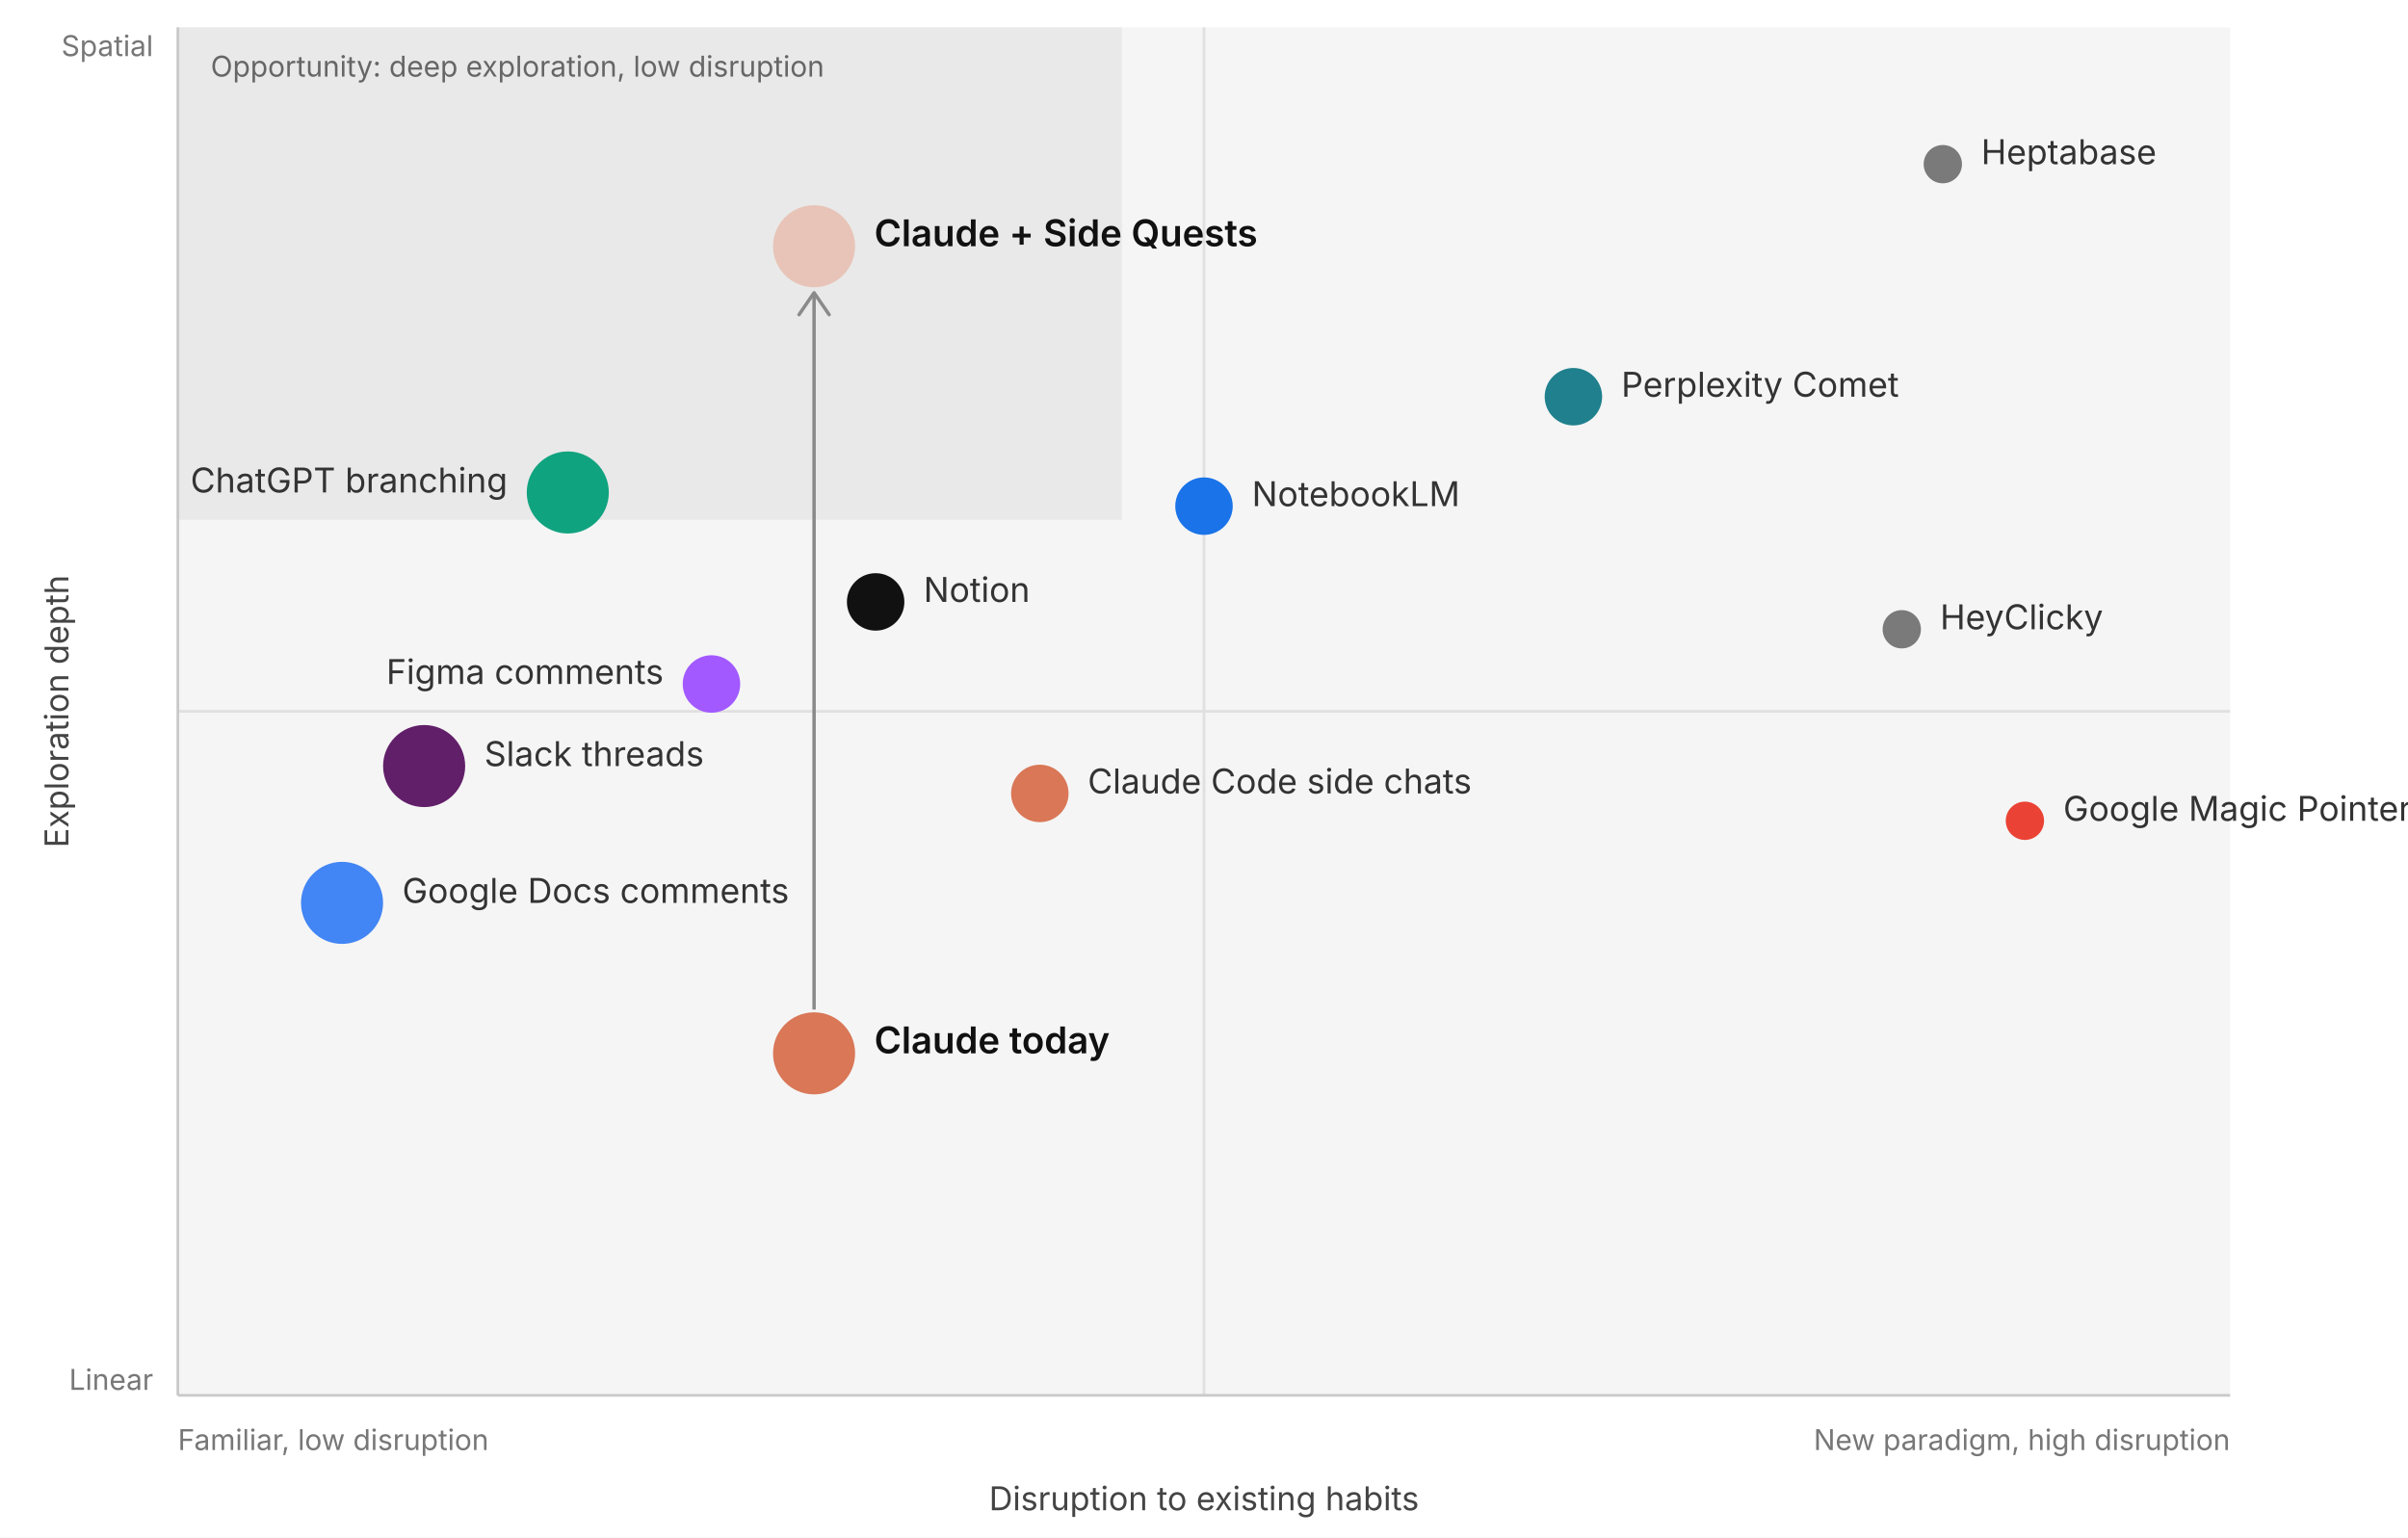
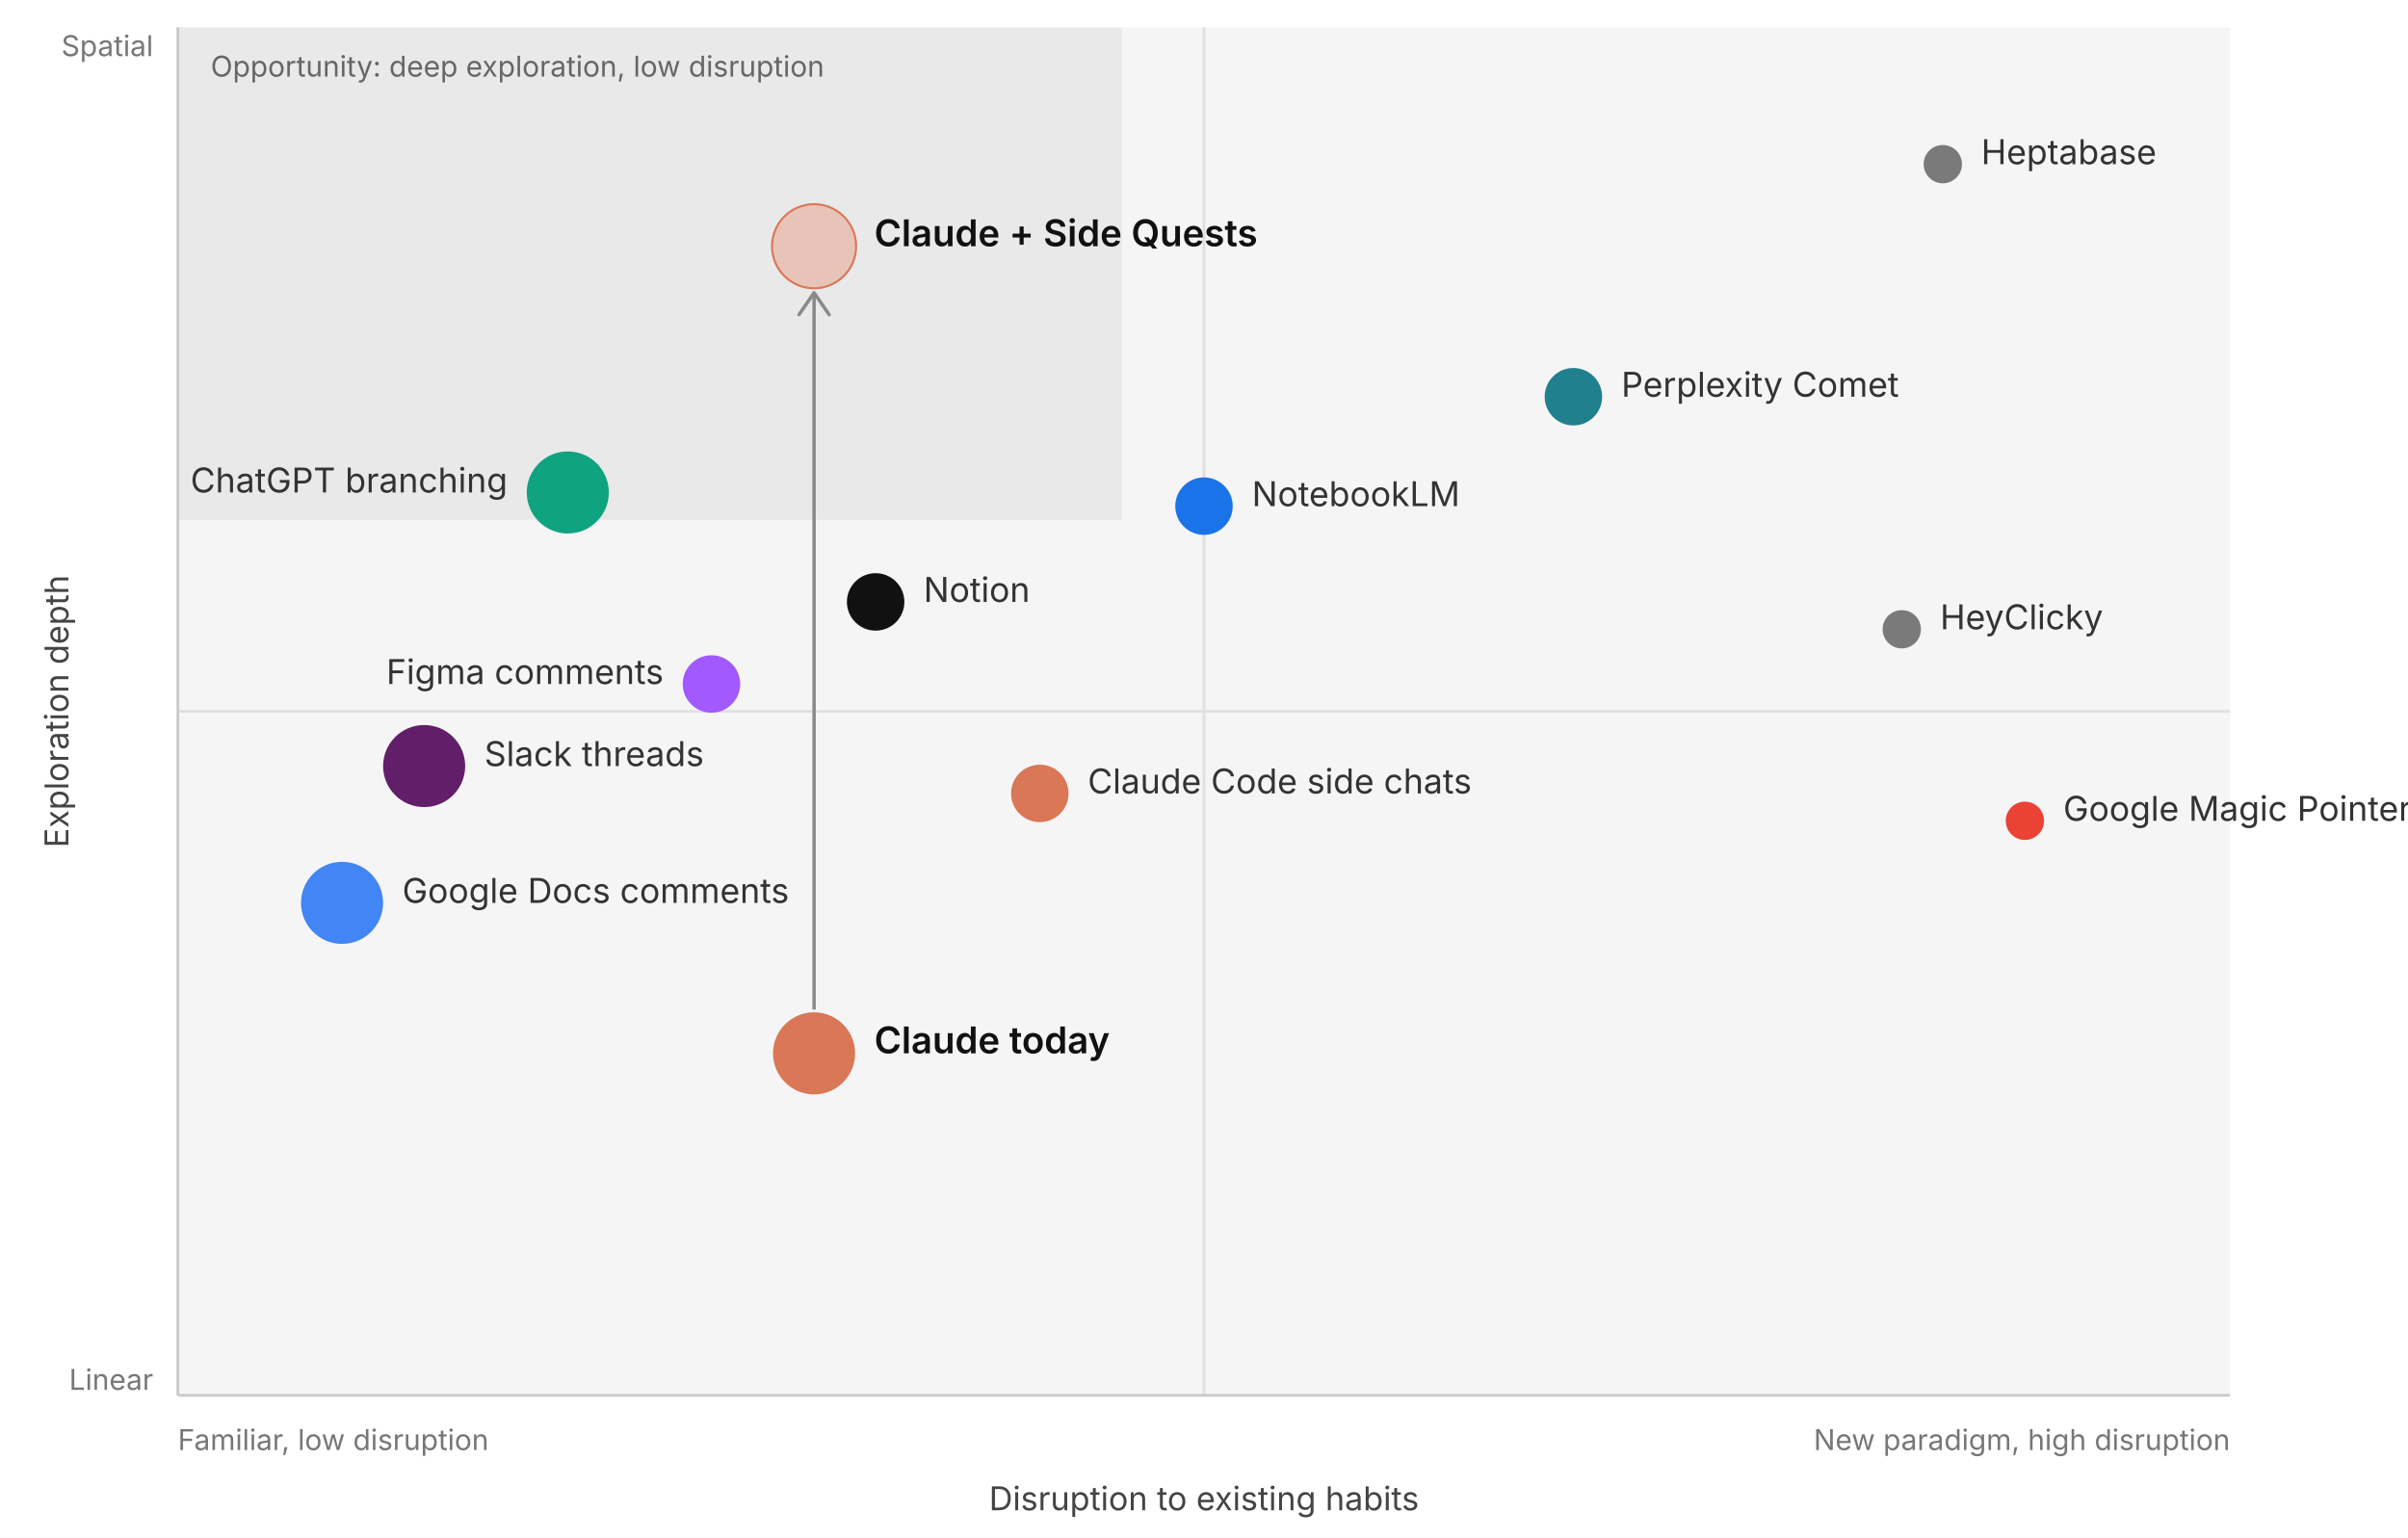
<svg xmlns="http://www.w3.org/2000/svg" viewBox="100 596 1760 1124" font-family="Inter, Helvetica Neue, Helvetica, Arial, sans-serif" role="img" aria-labelledby="t">
  <rect x="100" y="596" width="1760" height="1124" fill="#ffffff" />
  <rect x="230" y="616" width="1500" height="1000" fill="#F5F5F5" />
-   <rect x="230" y="616" width="690" height="360" fill="#E9E9E9" />
-   <text x="254" y="652" font-size="21" fill="#666">Opportunity: deep exploration, low disruption</text>
+   <g class="opp">
+     <rect x="230" y="616" width="690" height="360" fill="#E9E9E9" />
+     <text x="254" y="652" font-size="21" fill="#666">Opportunity: deep exploration, low disruption</text>
+   </g>
  <line x1="230" y1="1116" x2="1730" y2="1116" stroke="#E0E0E0" stroke-width="2" />
  <line x1="980" y1="616" x2="980" y2="1616" stroke="#E0E0E0" stroke-width="2" />
  <line x1="230" y1="1616" x2="1730" y2="1616" stroke="#C9C9C9" stroke-width="2" />
  <line x1="230" y1="616" x2="230" y2="1616" stroke="#C9C9C9" stroke-width="2" />
-   <line x1="695" y1="1334" x2="695" y2="812" stroke="#8A8A8A" stroke-width="2.5" />
-   <path d="M684 826 L695 810 L706 826" fill="none" stroke="#8A8A8A" stroke-width="2.5" stroke-linecap="round" stroke-linejoin="round" />
-   <circle cx="350.0" cy="1256.0" r="30.0" fill="#4285F4" />
-   <text x="394" y="1256" font-size="25" font-weight="400" fill="#333" text-anchor="start">Google Docs comments</text>
-   <circle cx="410.0" cy="1156.0" r="30.0" fill="#611F69" />
-   <text x="454" y="1156" font-size="25" font-weight="400" fill="#333" text-anchor="start">Slack threads</text>
-   <circle cx="620.0" cy="1096.0" r="21.0" fill="#A259FF" />
-   <text x="585" y="1096" font-size="25" font-weight="400" fill="#333" text-anchor="end">Figma comments</text>
-   <circle cx="740.0" cy="1036.0" r="21.0" fill="#111111" />
-   <text x="775" y="1036" font-size="25" font-weight="400" fill="#333" text-anchor="start">Notion</text>
-   <circle cx="515.0" cy="956.0" r="30.0" fill="#10A37F" />
-   <text x="471" y="956" font-size="25" font-weight="400" fill="#333" text-anchor="end">ChatGPT branching</text>
-   <circle cx="980.0" cy="966.0" r="21.0" fill="#1A73E8" />
-   <text x="1015" y="966" font-size="25" font-weight="400" fill="#333" text-anchor="start">NotebookLM</text>
-   <circle cx="1250.0" cy="886.0" r="21.0" fill="#20808D" />
-   <text x="1285" y="886" font-size="25" font-weight="400" fill="#333" text-anchor="start">Perplexity Comet</text>
-   <circle cx="1520.0" cy="716.0" r="14.0" fill="#7A7A7A" />
-   <text x="1548" y="716" font-size="25" font-weight="400" fill="#333" text-anchor="start">Heptabase</text>
-   <circle cx="1490.0" cy="1056.0" r="14.0" fill="#7A7A7A" />
-   <text x="1518" y="1056" font-size="25" font-weight="400" fill="#333" text-anchor="start">HeyClicky</text>
-   <circle cx="1580.0" cy="1196.0" r="14.0" fill="#EA4335" />
-   <text x="1608" y="1196" font-size="25" font-weight="400" fill="#333" text-anchor="start">Google Magic Pointer</text>
-   <circle cx="860.0" cy="1176.0" r="21.0" fill="#D97757" />
-   <text x="895" y="1176" font-size="25" font-weight="400" fill="#333" text-anchor="start">Claude Code side chats</text>
-   <circle cx="695.0" cy="1366.0" r="30.0" fill="#D97757" />
-   <text x="739" y="1366" font-size="27" font-weight="600" fill="#111" text-anchor="start">Claude today</text>
-   <circle cx="695.0" cy="776.0" r="30.0" fill="#E8C4B8" />
-   <text x="739" y="776" font-size="27" font-weight="600" fill="#111" text-anchor="start">Claude + Side Quests</text>
+   <g class="arrow">
+     <line class="shaft" x1="695" y1="1334" x2="695" y2="812" stroke="#8A8A8A" stroke-width="2.5" />
+     <path class="head" d="M684 826 L695 810 L706 826" fill="none" stroke="#8A8A8A" stroke-width="2.5" stroke-linecap="round" stroke-linejoin="round" />
+   </g>
+   <g class="pt" style="--i:0">
+     <circle cx="350.0" cy="1256.0" r="30.0" fill="#4285F4" />
+     <text x="394" y="1256" font-size="25" font-weight="400" fill="#333" text-anchor="start">Google Docs comments</text>
+   </g>
+   <g class="pt" style="--i:1">
+     <circle cx="410.0" cy="1156.0" r="30.0" fill="#611F69" />
+     <text x="454" y="1156" font-size="25" font-weight="400" fill="#333" text-anchor="start">Slack threads</text>
+   </g>
+   <g class="pt" style="--i:2">
+     <circle cx="620.0" cy="1096.0" r="21.0" fill="#A259FF" />
+     <text x="585" y="1096" font-size="25" font-weight="400" fill="#333" text-anchor="end">Figma comments</text>
+   </g>
+   <g class="pt" style="--i:3">
+     <circle cx="740.0" cy="1036.0" r="21.0" fill="#111111" />
+     <text x="775" y="1036" font-size="25" font-weight="400" fill="#333" text-anchor="start">Notion</text>
+   </g>
+   <g class="pt" style="--i:4">
+     <circle cx="515.0" cy="956.0" r="30.0" fill="#10A37F" />
+     <text x="471" y="956" font-size="25" font-weight="400" fill="#333" text-anchor="end">ChatGPT branching</text>
+   </g>
+   <g class="pt" style="--i:5">
+     <circle cx="980.0" cy="966.0" r="21.0" fill="#1A73E8" />
+     <text x="1015" y="966" font-size="25" font-weight="400" fill="#333" text-anchor="start">NotebookLM</text>
+   </g>
+   <g class="pt" style="--i:6">
+     <circle cx="1250.0" cy="886.0" r="21.0" fill="#20808D" />
+     <text x="1285" y="886" font-size="25" font-weight="400" fill="#333" text-anchor="start">Perplexity Comet</text>
+   </g>
+   <g class="pt" style="--i:7">
+     <circle cx="1520.0" cy="716.0" r="14.0" fill="#7A7A7A" />
+     <text x="1548" y="716" font-size="25" font-weight="400" fill="#333" text-anchor="start">Heptabase</text>
+   </g>
+   <g class="pt" style="--i:8">
+     <circle cx="1490.0" cy="1056.0" r="14.0" fill="#7A7A7A" />
+     <text x="1518" y="1056" font-size="25" font-weight="400" fill="#333" text-anchor="start">HeyClicky</text>
+   </g>
+   <g class="pt" style="--i:9">
+     <circle cx="1580.0" cy="1196.0" r="14.0" fill="#EA4335" />
+     <text x="1608" y="1196" font-size="25" font-weight="400" fill="#333" text-anchor="start">Google Magic Pointer</text>
+   </g>
+   <g class="pt" style="--i:10">
+     <circle cx="860.0" cy="1176.0" r="21.0" fill="#D97757" />
+     <text x="895" y="1176" font-size="25" font-weight="400" fill="#333" text-anchor="start">Claude Code side chats</text>
+   </g>
+   <g class="pt today" style="--i:11">
+     <circle cx="695.0" cy="1366.0" r="30.0" fill="#D97757" />
+     <text x="739" y="1366" font-size="27" font-weight="600" fill="#111" text-anchor="start">Claude today</text>
+   </g>
+   <g class="pt sq" style="--i:12">
+     <circle class="ring" cx="695.0" cy="776.0" r="30" fill="none" stroke="#D97757" stroke-width="3" />
+     <circle cx="695.0" cy="776.0" r="30.0" fill="#E8C4B8" />
+     <text x="739" y="776" font-size="27" font-weight="600" fill="#111" text-anchor="start">Claude + Side Quests</text>
+   </g>
  <text x="212" y="637" font-size="21" fill="#777" text-anchor="end">Spatial</text>
  <text x="212" y="1612" font-size="21" fill="#777" text-anchor="end">Linear</text>
  <text x="150" y="1116" font-size="24" fill="#444" text-anchor="middle" transform="rotate(-90 150 1116)">Exploration depth</text>
  <text x="230" y="1656" font-size="21" fill="#777">Familiar, low disruption</text>
  <text x="1730" y="1656" font-size="21" fill="#777" text-anchor="end">New paradigm, high disruption</text>
  <text x="980" y="1700" font-size="24" fill="#444" text-anchor="middle">Disruption to existing habits</text>
</svg>
